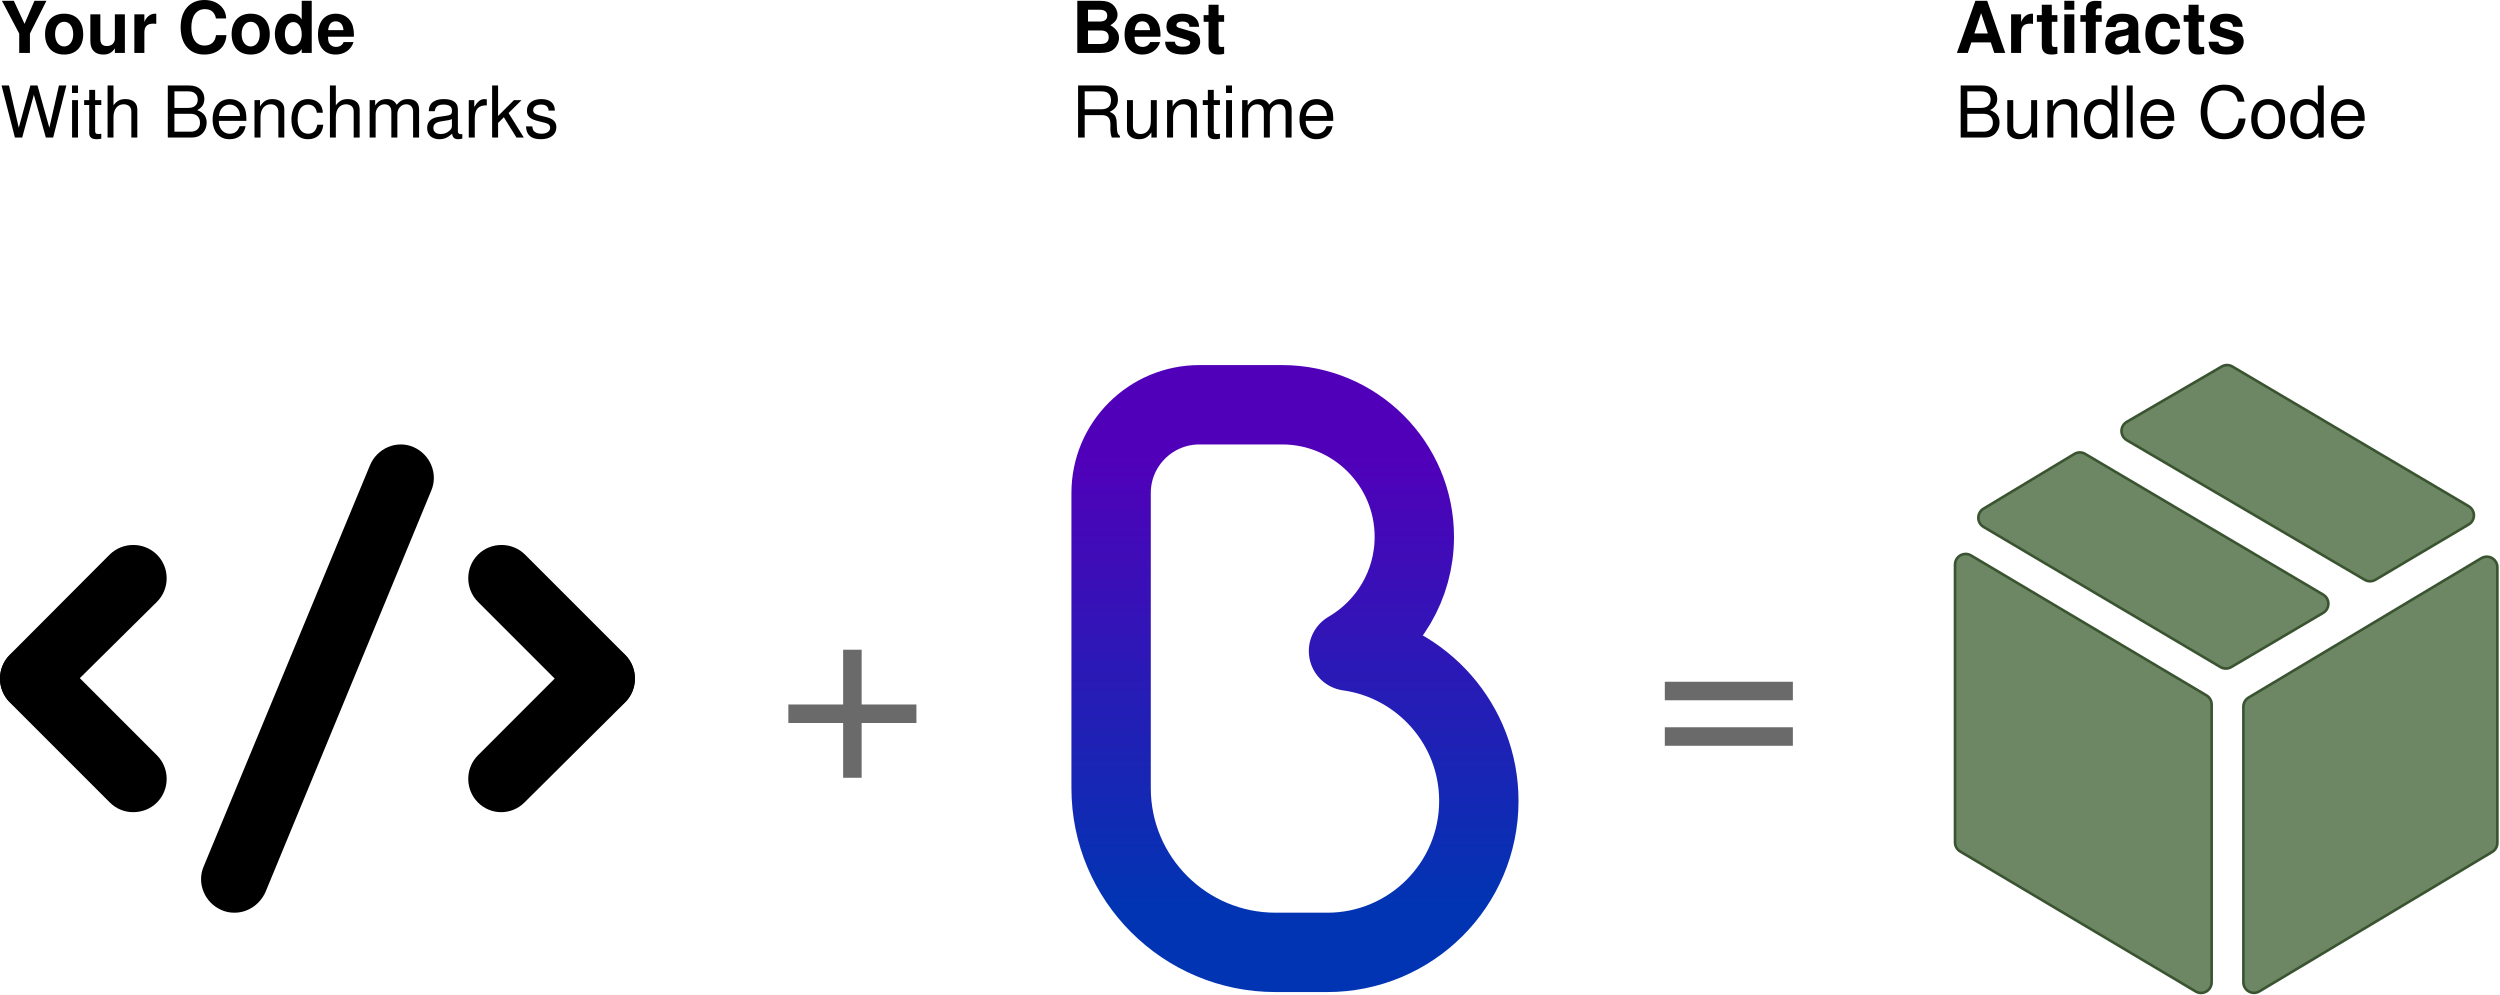
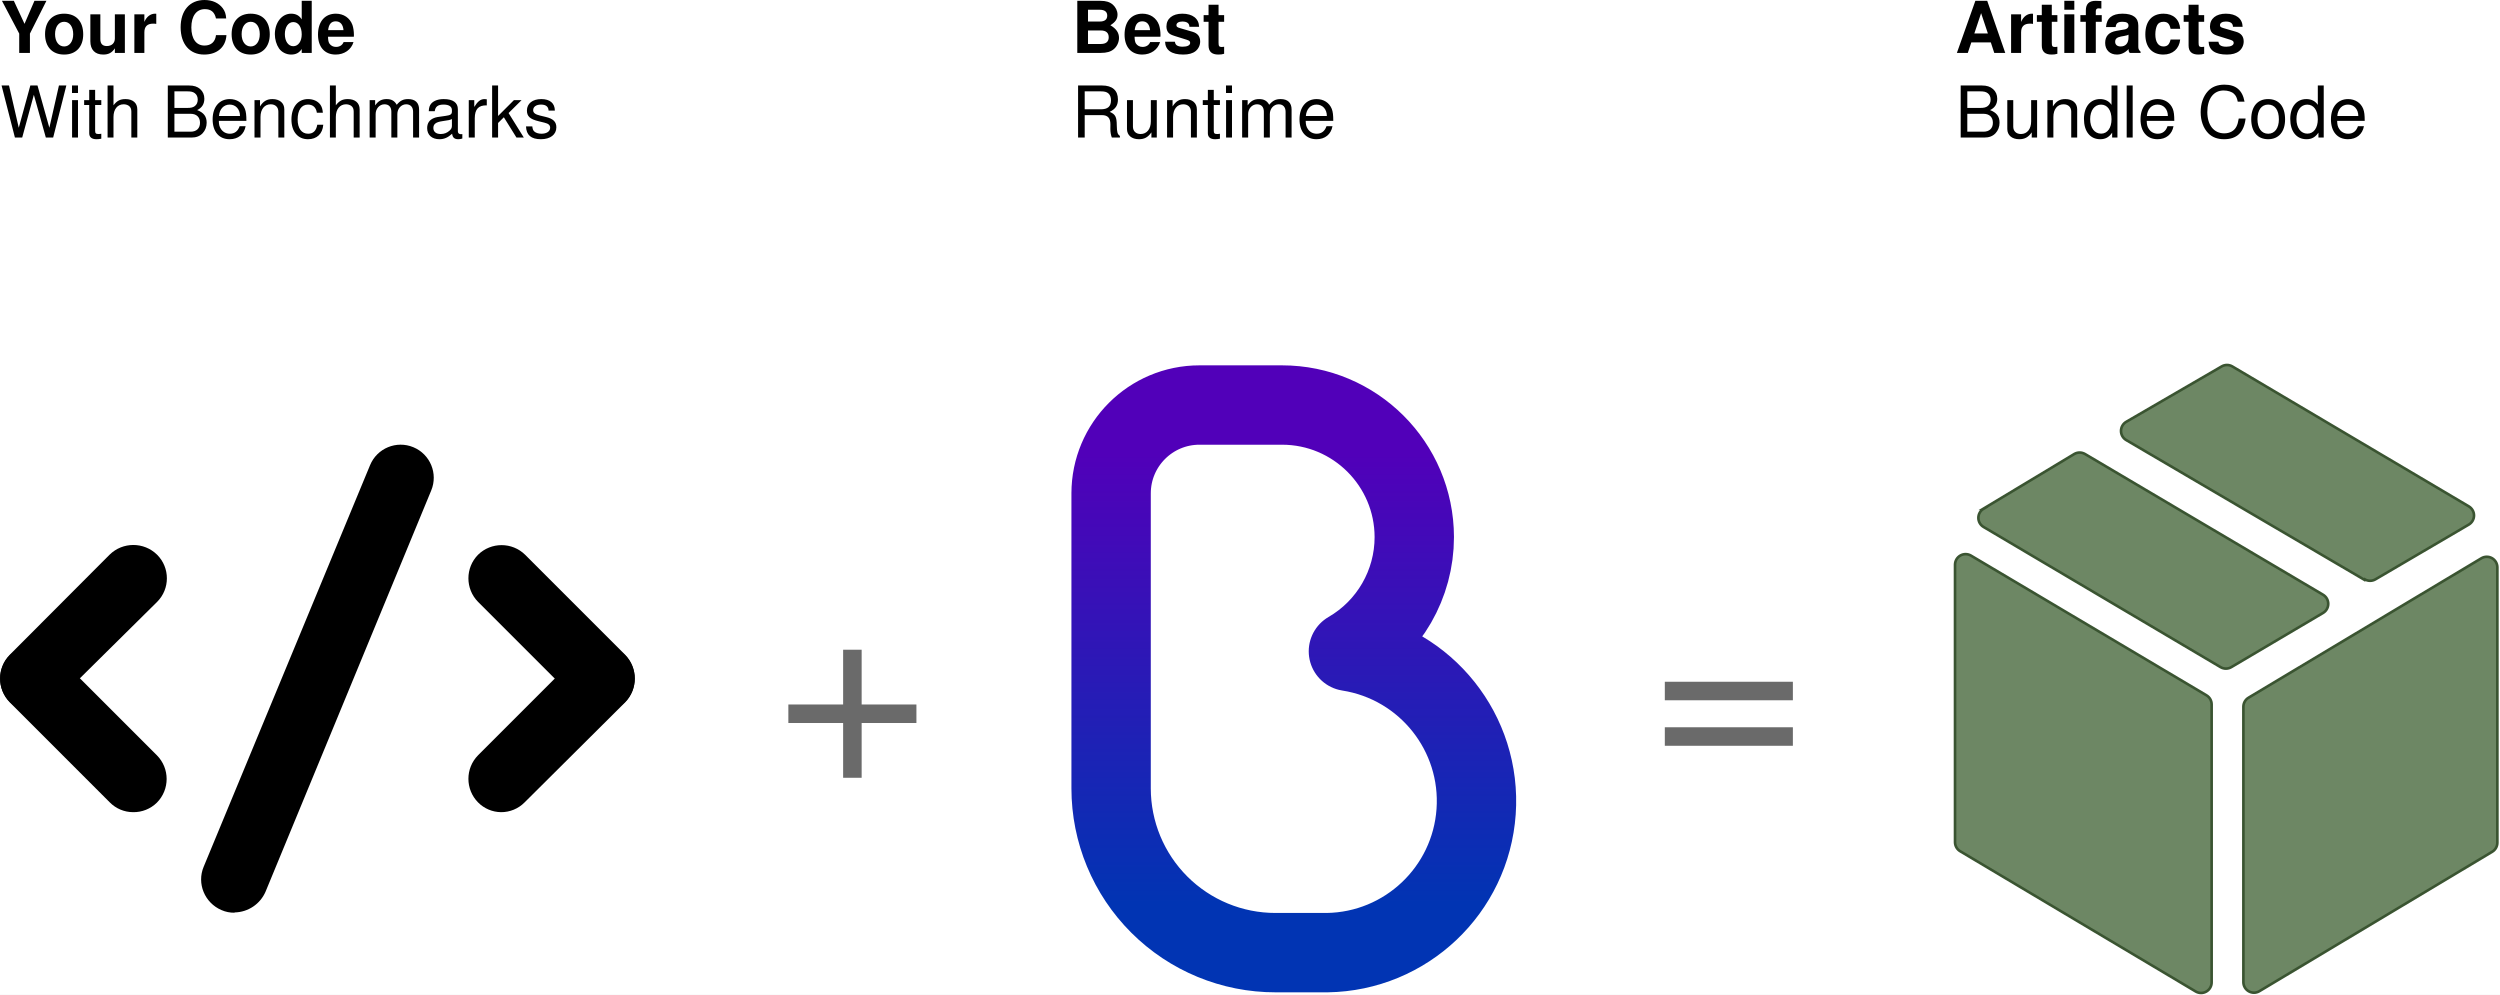
- <svg xmlns="http://www.w3.org/2000/svg" width="945px" height="376px" viewBox="0 0 945 376" version="1.1">
-   <defs>
-     <linearGradient x1="50%" y1="8.824%" x2="50%" y2="91.176%" id="linearGradient-1">
-       <stop stop-color="#5100B9" offset="0%" />
-       <stop stop-color="#0134B3" offset="100%" />
-     </linearGradient>
-   </defs>
-   <g id="Artboard" stroke="none" stroke-width="1" fill="none" fill-rule="evenodd">
-     <rect fill="#FFFFFF" x="0" y="0" width="945" height="376" />
-     <g id="Group-2" transform="translate(0, -6)">
-       <path d="M745.044,215.954 L834.044,268.854 C835.257,269.574 836,270.881 836,272.292 L836,377.33 C836,379.539 834.209,381.33 832,381.33 C831.281,381.33 830.574,381.136 829.956,380.769 L740.956,327.858 C739.743,327.137 739,325.83 739,324.42 L739,219.393 C739,217.183 740.791,215.393 743,215.393 C743.719,215.393 744.425,215.586 745.044,215.954 Z M749.737,198.299 L784.091,177.594 C785.351,176.835 786.926,176.828 788.192,177.577 L878.169,230.773 C880.071,231.897 880.701,234.35 879.577,236.252 C879.233,236.833 878.748,237.318 878.166,237.661 L843.411,258.161 C842.156,258.902 840.597,258.901 839.342,258.159 L749.766,205.168 C747.864,204.043 747.235,201.59 748.359,199.689 C748.697,199.118 749.17,198.641 749.737,198.299 Z M893.854,225.167 L803.898,172.374 C801.993,171.256 801.355,168.805 802.473,166.899 C802.82,166.307 803.315,165.814 803.908,165.468 L839.802,144.544 C841.054,143.814 842.603,143.819 843.851,144.557 L933.184,197.361 C935.085,198.485 935.716,200.938 934.592,202.84 C934.249,203.419 933.767,203.902 933.188,204.245 L897.919,225.158 C896.667,225.901 895.11,225.904 893.854,225.167 Z M944,220.42 L944,324.6 C944,326.007 943.262,327.309 942.055,328.032 L854.055,380.735 C852.16,381.87 849.703,381.254 848.568,379.359 C848.196,378.738 848,378.028 848,377.304 L848,273.123 C848,271.717 848.738,270.414 849.945,269.692 L937.945,216.988 C939.84,215.853 942.297,216.469 943.432,218.365 C943.804,218.986 944,219.696 944,220.42 Z" id="Fill-5" stroke="#3A5431" fill="#6D8764" fill-rule="nonzero" />
-       <path d="M420,192.348 L420,303.9 C420,338.197 447.841,366 482.184,366 L501.693,366 C533.343,366 559,340.378 559,308.771 C559,279.89 537.578,256.005 509.735,252.1 C524.613,243.452 534.614,227.354 534.614,208.924 C534.614,181.352 512.232,159 484.623,159 L453.393,159 C434.951,159 420,173.93 420,192.348 Z" id="Path" stroke="url(#linearGradient-1)" stroke-width="30" stroke-linejoin="round" />
-       <g id="Group" transform="translate(0, 174)" fill="#000000">
-         <path d="M227.302,101 C224.128,101 220.954,99.779 218.512,97.337 L180.663,59.488 C175.779,54.605 175.779,46.547 180.663,41.663 C185.547,36.779 193.605,36.779 198.488,41.663 L236.337,79.512 C241.221,84.395 241.221,92.453 236.337,97.337 C233.895,99.779 230.721,101 227.302,101 Z" id="Fill-11" />
-         <path d="M189.453,139 C186.279,139 183.105,137.779 180.663,135.337 C175.779,130.453 175.779,122.395 180.663,117.512 L218.512,79.663 C223.395,74.779 231.453,74.779 236.337,79.663 C241.221,84.547 241.221,92.605 236.337,97.488 L198.244,135.337 C195.802,137.779 192.628,139 189.453,139 Z" id="Fill-13" />
-         <path d="M12.502,101 C9.315,101 6.128,99.779 3.677,97.337 C-1.226,92.453 -1.226,84.395 3.677,79.512 L41.428,41.663 C46.331,36.779 54.42,36.779 59.323,41.663 C64.226,46.547 64.226,54.605 59.323,59.488 L21.327,97.093 C18.875,99.779 15.689,101 12.502,101 Z" id="Fill-14" />
-         <path d="M50.302,139 C47.128,139 43.953,137.779 41.512,135.337 L3.663,97.488 C-1.221,92.605 -1.221,84.547 3.663,79.663 C8.547,74.779 16.605,74.779 21.488,79.663 L59.337,117.512 C64.221,122.395 64.221,130.453 59.337,135.337 C56.895,137.779 53.721,139 50.302,139 Z" id="Fill-15" />
-         <path d="M88.663,177 C86.956,177 85.493,176.755 83.786,176.019 C77.445,173.322 74.275,165.967 76.957,159.592 L139.875,7.827 C142.558,1.453 149.874,-1.735 156.214,0.962 C162.555,3.659 165.725,11.015 163.043,17.389 L100.369,169.154 C98.174,174.058 93.54,177 88.663,177 Z" id="Fill-16" />
-       </g>
-       <text id="+" font-family="Helvetica" font-size="100" font-weight="normal" fill="#6A6A6A">
-         <tspan x="293" y="299">+</tspan>
-       </text>
-       <text id="=" font-family="Helvetica" font-size="100" font-weight="normal" fill="#6A6A6A">
-         <tspan x="624.301" y="299">=</tspan>
-       </text>
-       <text id="Your-Code-With-Bench" font-family="Helvetica-Bold, Helvetica" font-size="27" font-weight="bold" fill="#000000">
-         <tspan x="0" y="26">Your Code</tspan>
-         <tspan x="0" y="58" font-family="Helvetica" font-weight="normal">With Benchmarks</tspan>
-       </text>
-       <text id="Best-Runtime" font-family="Helvetica-Bold, Helvetica" font-size="27" font-weight="bold" fill="#000000">
-         <tspan x="405" y="26">Best</tspan>
-         <tspan x="405" y="58" font-family="Helvetica" font-weight="normal">Runtime</tspan>
-       </text>
-       <text id="Artifacts-Bundle-Cod" font-family="Helvetica-Bold, Helvetica" font-size="27" font-weight="bold" fill="#000000">
-         <tspan x="739" y="26">Artifacts</tspan>
-         <tspan x="848.529" y="26" font-family="Helvetica" font-weight="normal" />
-         <tspan x="739" y="58" font-family="Helvetica" font-weight="normal">Bundle Code</tspan>
-       </text>
-     </g>
-   </g>
+ <svg xmlns="http://www.w3.org/2000/svg" width="945" height="376" viewBox="0 0 945 376">
+   <linearGradient id="a" x1="50%" x2="50%" y1="8.8%" y2="91.2%">
+     <stop offset="0%" stop-color="#5100b9" />
+     <stop offset="100%" stop-color="#0134b3" />
+   </linearGradient>
+   <path fill="#fff" d="M0 0h945v376H0z" />
+   <path fill="#6d8764" stroke="#3a5431" d="M745 210l89 52.8a4 4 0 0 1 2 3.5v105a4 4 0 0 1-6 3.5l-89-53a4 4 0 0 1-2-3.4v-105a4 4 0 0 1 6-3.4zm4.7-17.7l34.4-20.7a4 4 0 0 1 4 0l90 53.2a4 4 0 0 1 0 6.9l-34.7 20.5a4 4 0 0 1-4 0l-89.6-53a4 4 0 0 1 0-6.9zm144.1 26.9l-90-52.8a4 4 0 0 1 0-7l36-20.9a4 4 0 0 1 4 0l89.4 52.9a4 4 0 0 1 0 6.9L897.9 219a4 4 0 0 1-4 0zm50.2-4.8v104.2a4 4 0 0 1-2 3.4l-88 52.7a4 4 0 0 1-6-3.4V267.1a4 4 0 0 1 2-3.4l88-52.7a4 4 0 0 1 6 3.4z" />
+   <path fill="none" stroke="url(#a)" stroke-linejoin="round" stroke-width="30" d="M420 186.3V298a62.1 62.1 0 0 0 62.2 62.1h19.5a57.3 57.3 0 0 0 8-113.9 49.9 49.9 0 0 0 24.9-43.2 50 50 0 0 0-50-49.9h-31.2a33.4 33.4 0 0 0-33.4 33.4z" />
+   <path d="M227.3 269a12.4 12.4 0 0 1-8.8-3.7l-37.8-37.8a12.7 12.7 0 0 1 0-17.8 12.7 12.7 0 0 1 17.8 0l37.8 37.8a12.7 12.7 0 0 1 0 17.8 12.5 12.5 0 0 1-9 3.7z" />
+   <path d="M189.4 307a12.4 12.4 0 0 1-8.7-3.7 12.7 12.7 0 0 1 0-17.8l37.8-37.8a12.7 12.7 0 0 1 17.8 0 12.7 12.7 0 0 1 0 17.8l-38 37.8a12.4 12.4 0 0 1-8.9 3.7zM12.5 269c-3.2 0-6.4-1.2-8.8-3.7a12.6 12.6 0 0 1 0-17.8l37.7-37.8a12.8 12.8 0 0 1 18 0 12.6 12.6 0 0 1 0 17.8l-38 37.6a11.8 11.8 0 0 1-8.9 3.9z" />
+   <path d="M50.3 307a12.4 12.4 0 0 1-8.8-3.7L3.7 265.5a12.7 12.7 0 0 1 0-17.8 12.7 12.7 0 0 1 17.8 0l37.8 37.8a12.7 12.7 0 0 1 0 17.9 12.5 12.5 0 0 1-9 3.6zm38.4 38a11.6 11.6 0 0 1-5-1c-6.3-2.7-9.4-10-6.7-16.4l62.9-151.8a12.5 12.5 0 1 1 23.1 9.6L100.4 337a13 13 0 0 1-11.7 7.9z" />
+   <text fill="#6a6a6a" font-family="Helvetica" font-size="100">
+     <tspan x="293" y="293">+</tspan>
+     <tspan x="624.3" y="293">=</tspan>
+   </text>
+   <text font-family="Helvetica-Bold, Helvetica" font-size="27" font-weight="bold">
+     <tspan x="0" y="20">Your Code</tspan>
+     <tspan x="405" y="20">Best</tspan>
+     <tspan x="739" y="20">Artifacts</tspan>
+   </text>
+   <text font-family="Helvetica" font-size="27">
+     <tspan x="0" y="52">With Benchmarks</tspan>
+     <tspan x="405" y="52">Runtime</tspan>
+     <tspan x="739" y="52">Bundle Code</tspan>
+   </text>
</svg>
